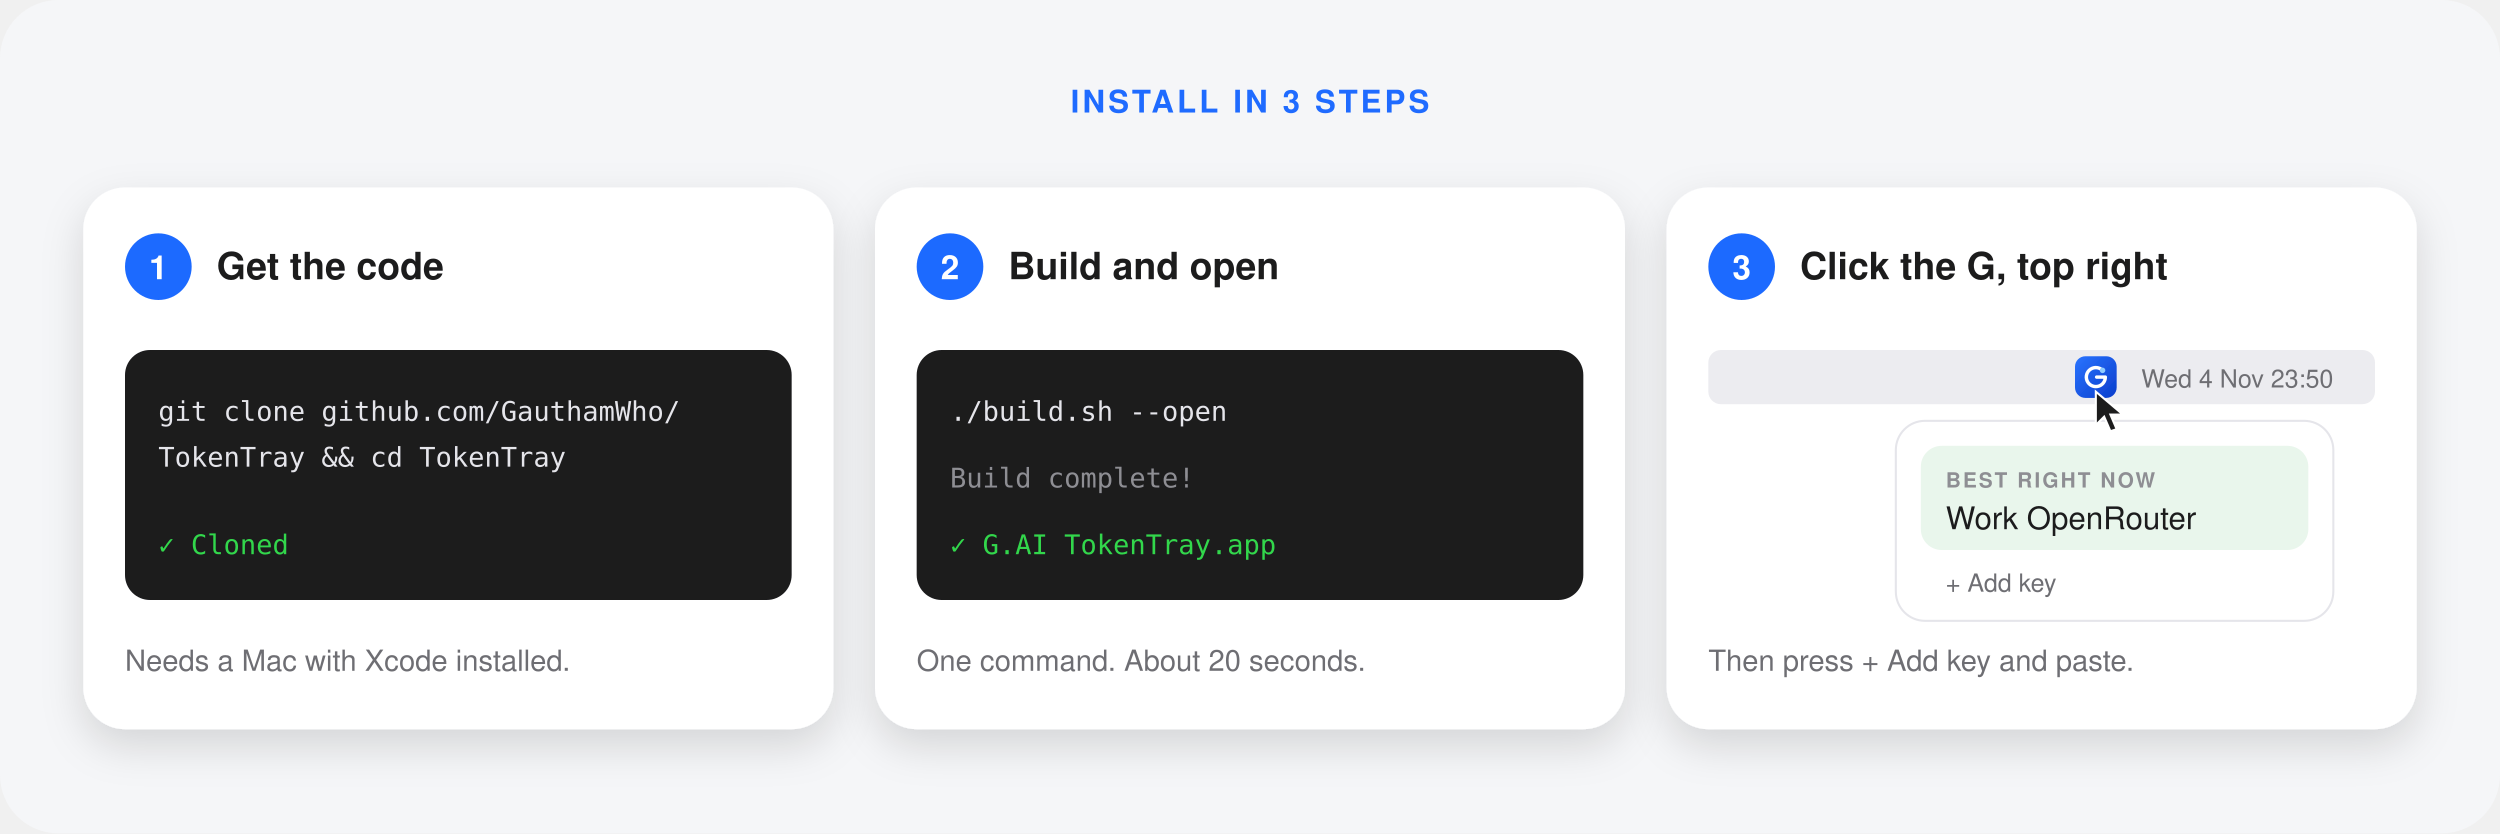
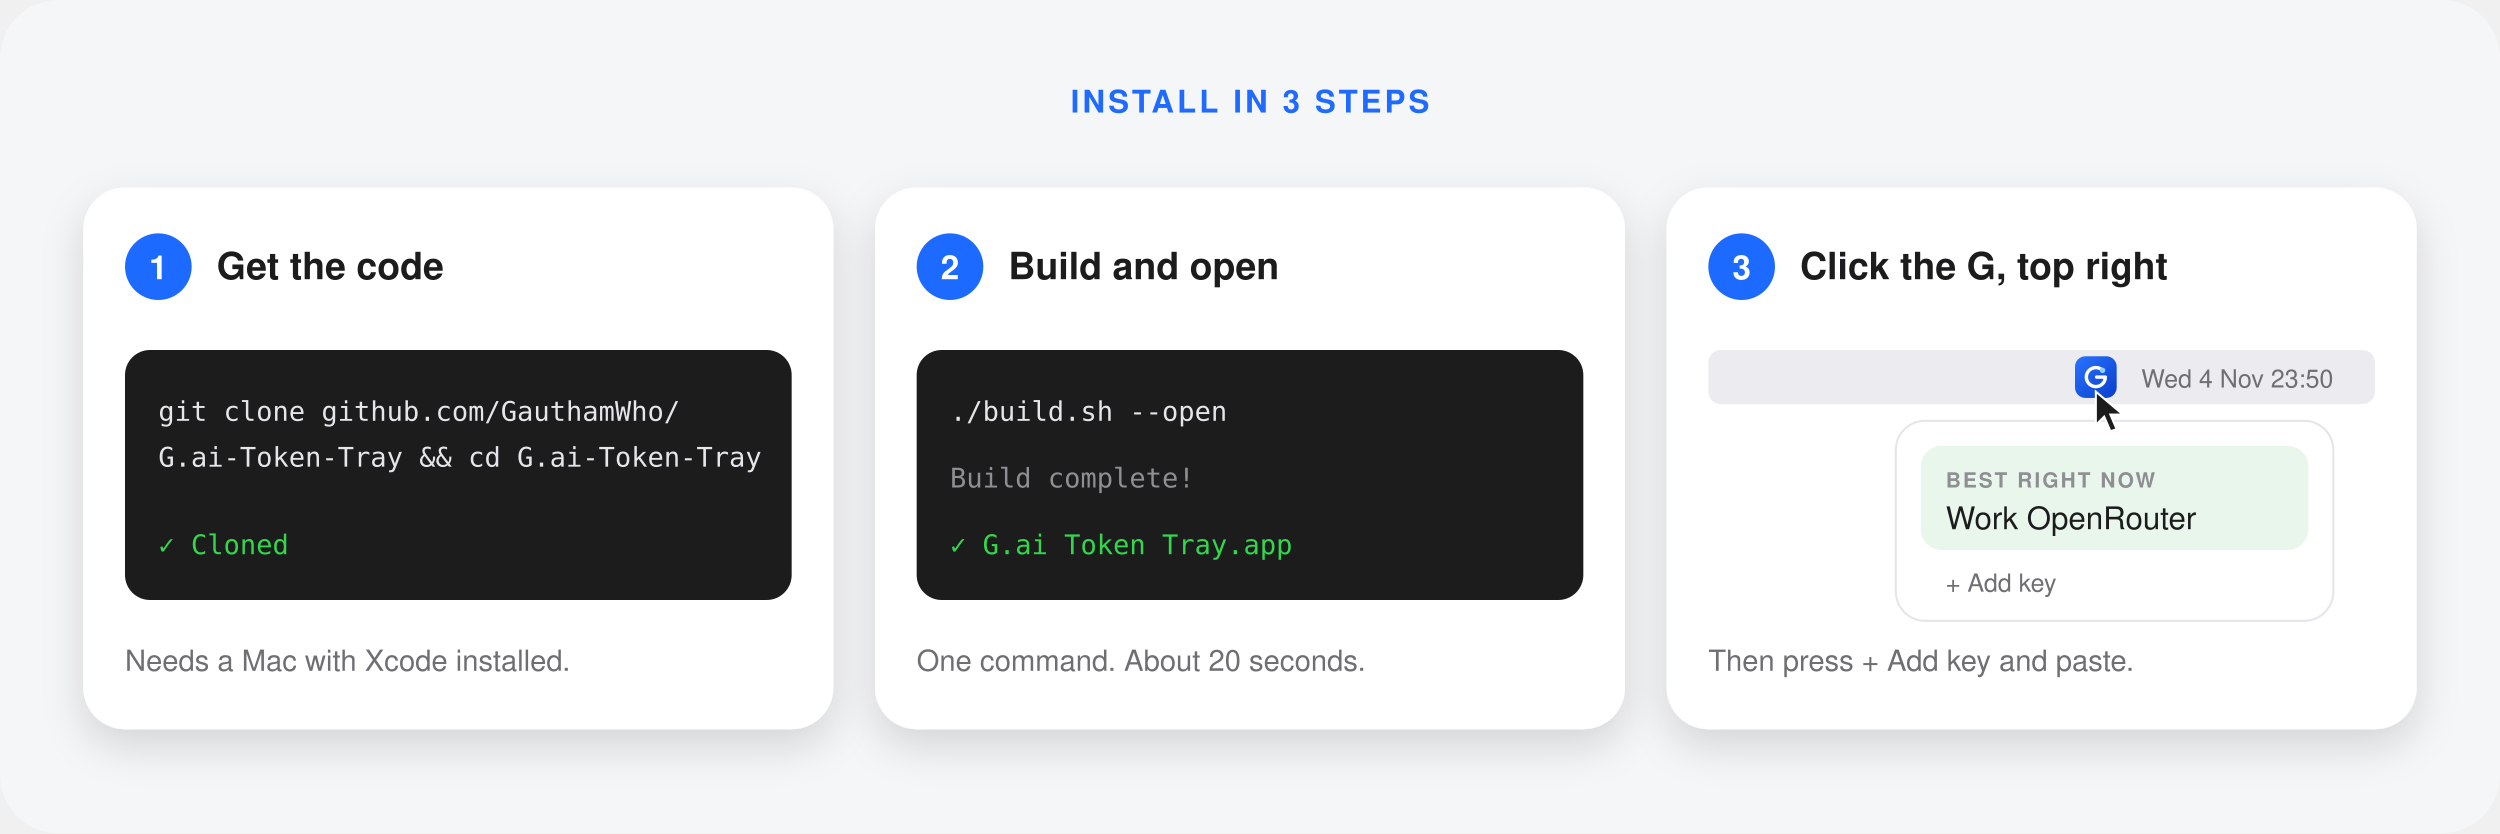
<svg xmlns="http://www.w3.org/2000/svg" width="1200" height="400" viewBox="0 0 1200 400" font-family="-apple-system,BlinkMacSystemFont,'SF Pro Text','Segoe UI',Helvetica,Arial,sans-serif">
  <defs>
    <linearGradient id="sq" x1="0" y1="0" x2="1" y2="1">
      <stop offset="0" stop-color="#2A74FF" />
      <stop offset="1" stop-color="#0A3DCC" />
    </linearGradient>
    <symbol id="G" viewBox="0 0 24 24">
      <path d="M17.09 6.91A7.2 7.2 0 1 0 19.2 12H12.6" fill="none" stroke="#fff" stroke-width="2.6" stroke-linecap="round" stroke-linejoin="round" />
      <circle cx="17.1" cy="6.9" r="2.1" fill="#8FCCFF" />
    </symbol>
    <filter id="sh" x="-20%" y="-20%" width="140%" height="160%">
      <feDropShadow dx="0" dy="8" stdDeviation="10" flood-color="#000" flood-opacity=".14" />
    </filter>
    <clipPath id="t1">
      <rect x="0" y="-20" width="330" height="50">
        <animate attributeName="width" values="330;330;0;330" keyTimes="0;0.6;0.62;0.85" dur="8s" repeatCount="indefinite" />
      </rect>
    </clipPath>
    <clipPath id="t2">
      <rect x="0" y="-20" width="220" height="50">
        <animate attributeName="width" values="220;220;0;0;220" keyTimes="0;0.6;0.62;0.7;0.85" dur="8s" repeatCount="indefinite" />
      </rect>
    </clipPath>
    <style>
      .ok{animation:ok 8s infinite}
      @keyframes ok{0%,60%{opacity:1}62%,72%{opacity:0}78%,100%{opacity:1}}
      .appear{transform-box:fill-box;transform-origin:center;animation:appear 8s infinite}
      @keyframes appear{0%,60%{opacity:1;transform:scale(1)}63%{opacity:0;transform:scale(.4)}74%{opacity:1;transform:scale(1.18)}78%,100%{opacity:1;transform:scale(1)}}
      .drop{animation:drop 8s infinite}
      @keyframes drop{0%,60%{opacity:1;transform:none}63%,78%{opacity:0;transform:translateY(-12px)}86%,100%{opacity:1;transform:none}}
    </style>
  </defs>
  <rect width="1200" height="400" rx="28" fill="#F5F6F8" />
  <text x="600" y="54" font-size="15" font-weight="600" fill="#1F6BFF" letter-spacing="1.5" text-anchor="middle">INSTALL IN 3 STEPS</text>
  <g transform="translate(40 90)" filter="url(#sh)">
    <rect width="360" height="260" rx="20" fill="#fff" />
    <circle cx="36" cy="38" r="16" fill="#1F6BFF" />
    <text x="36" y="44" font-size="16" font-weight="700" fill="#fff" text-anchor="middle">1</text>
    <text x="64" y="44" font-size="18" font-weight="600" fill="#1d1d1f">Get the code</text>
    <rect x="20" y="78" width="320" height="120" rx="12" fill="#1c1c1e" />
    <g font-family="ui-monospace,'SF Mono',Menlo,monospace" font-size="13">
      <g transform="translate(36 112)" clip-path="url(#t1)">
        <text fill="#e5e5ea">git clone github.com/GauthamWho/</text>
-         <text y="22" fill="#e5e5ea">TokenTray &amp;&amp; cd TokenTray</text>
+         <text y="22" fill="#e5e5ea">G.ai-Token-Tray &amp;&amp; cd G.ai-Token-Tray</text>
      </g>
      <text x="36" y="176" fill="#32d74b" class="ok">✓ Cloned</text>
    </g>
    <text x="20" y="232" font-size="14" fill="#6e6e73">Needs a Mac with Xcode installed.</text>
  </g>
  <g transform="translate(420 90)" filter="url(#sh)">
    <rect width="360" height="260" rx="20" fill="#fff" />
    <circle cx="36" cy="38" r="16" fill="#1F6BFF" />
    <text x="36" y="44" font-size="16" font-weight="700" fill="#fff" text-anchor="middle">2</text>
    <text x="64" y="44" font-size="18" font-weight="600" fill="#1d1d1f">Build and open</text>
    <rect x="20" y="78" width="320" height="120" rx="12" fill="#1c1c1e" />
    <g font-family="ui-monospace,'SF Mono',Menlo,monospace" font-size="13">
      <g transform="translate(36 112)" clip-path="url(#t2)">
        <text fill="#e5e5ea">./build.sh --open</text>
      </g>
      <text x="36" y="144" fill="#8e8e93" class="ok">Build complete!</text>
-       <text x="36" y="176" fill="#32d74b" class="ok">✓ G.AI TokenTray.app</text>
+       <text x="36" y="176" fill="#32d74b" class="ok">✓ G.ai Token Tray.app</text>
    </g>
    <text x="20" y="232" font-size="14" fill="#6e6e73">One command. About 20 seconds.</text>
  </g>
  <g transform="translate(800 90)" filter="url(#sh)">
    <rect width="360" height="260" rx="20" fill="#fff" />
    <circle cx="36" cy="38" r="16" fill="#1F6BFF" />
    <text x="36" y="44" font-size="16" font-weight="700" fill="#fff" text-anchor="middle">3</text>
    <text x="64" y="44" font-size="18" font-weight="600" fill="#1d1d1f">Click the G, top right</text>
    <rect x="20" y="78" width="320" height="26" rx="6" fill="#ececf0" />
    <text x="320" y="96" font-size="12" fill="#6e6e73" text-anchor="end">Wed 4 Nov 23:50</text>
    <g class="appear">
      <rect x="196" y="81" width="20" height="20" rx="5" fill="url(#sq)" />
      <use href="#G" x="198.4" y="83.4" width="15.2" height="15.2" />
    </g>
    <g class="drop">
      <rect x="110" y="112" width="210" height="96" rx="14" fill="#fff" stroke="#e5e5ea" />
      <rect x="122" y="124" width="186" height="50" rx="10" fill="#E9F6EC" />
      <text x="134" y="144" font-size="10" font-weight="600" fill="#8e8e93" letter-spacing="1">BEST RIGHT NOW</text>
      <text x="134" y="164" font-size="15" font-weight="500" fill="#1d1d1f">Work OpenRouter</text>
      <text x="134" y="194" font-size="12" fill="#6e6e73">+ Add key</text>
    </g>
    <path d="M206 98l0 16 4-4 3 7 3-1-3-7 6 0z" fill="#1d1d1f" stroke="#fff" stroke-width="1" />
    <text x="20" y="232" font-size="14" fill="#6e6e73">Then press + Add key and paste.</text>
  </g>
</svg>
